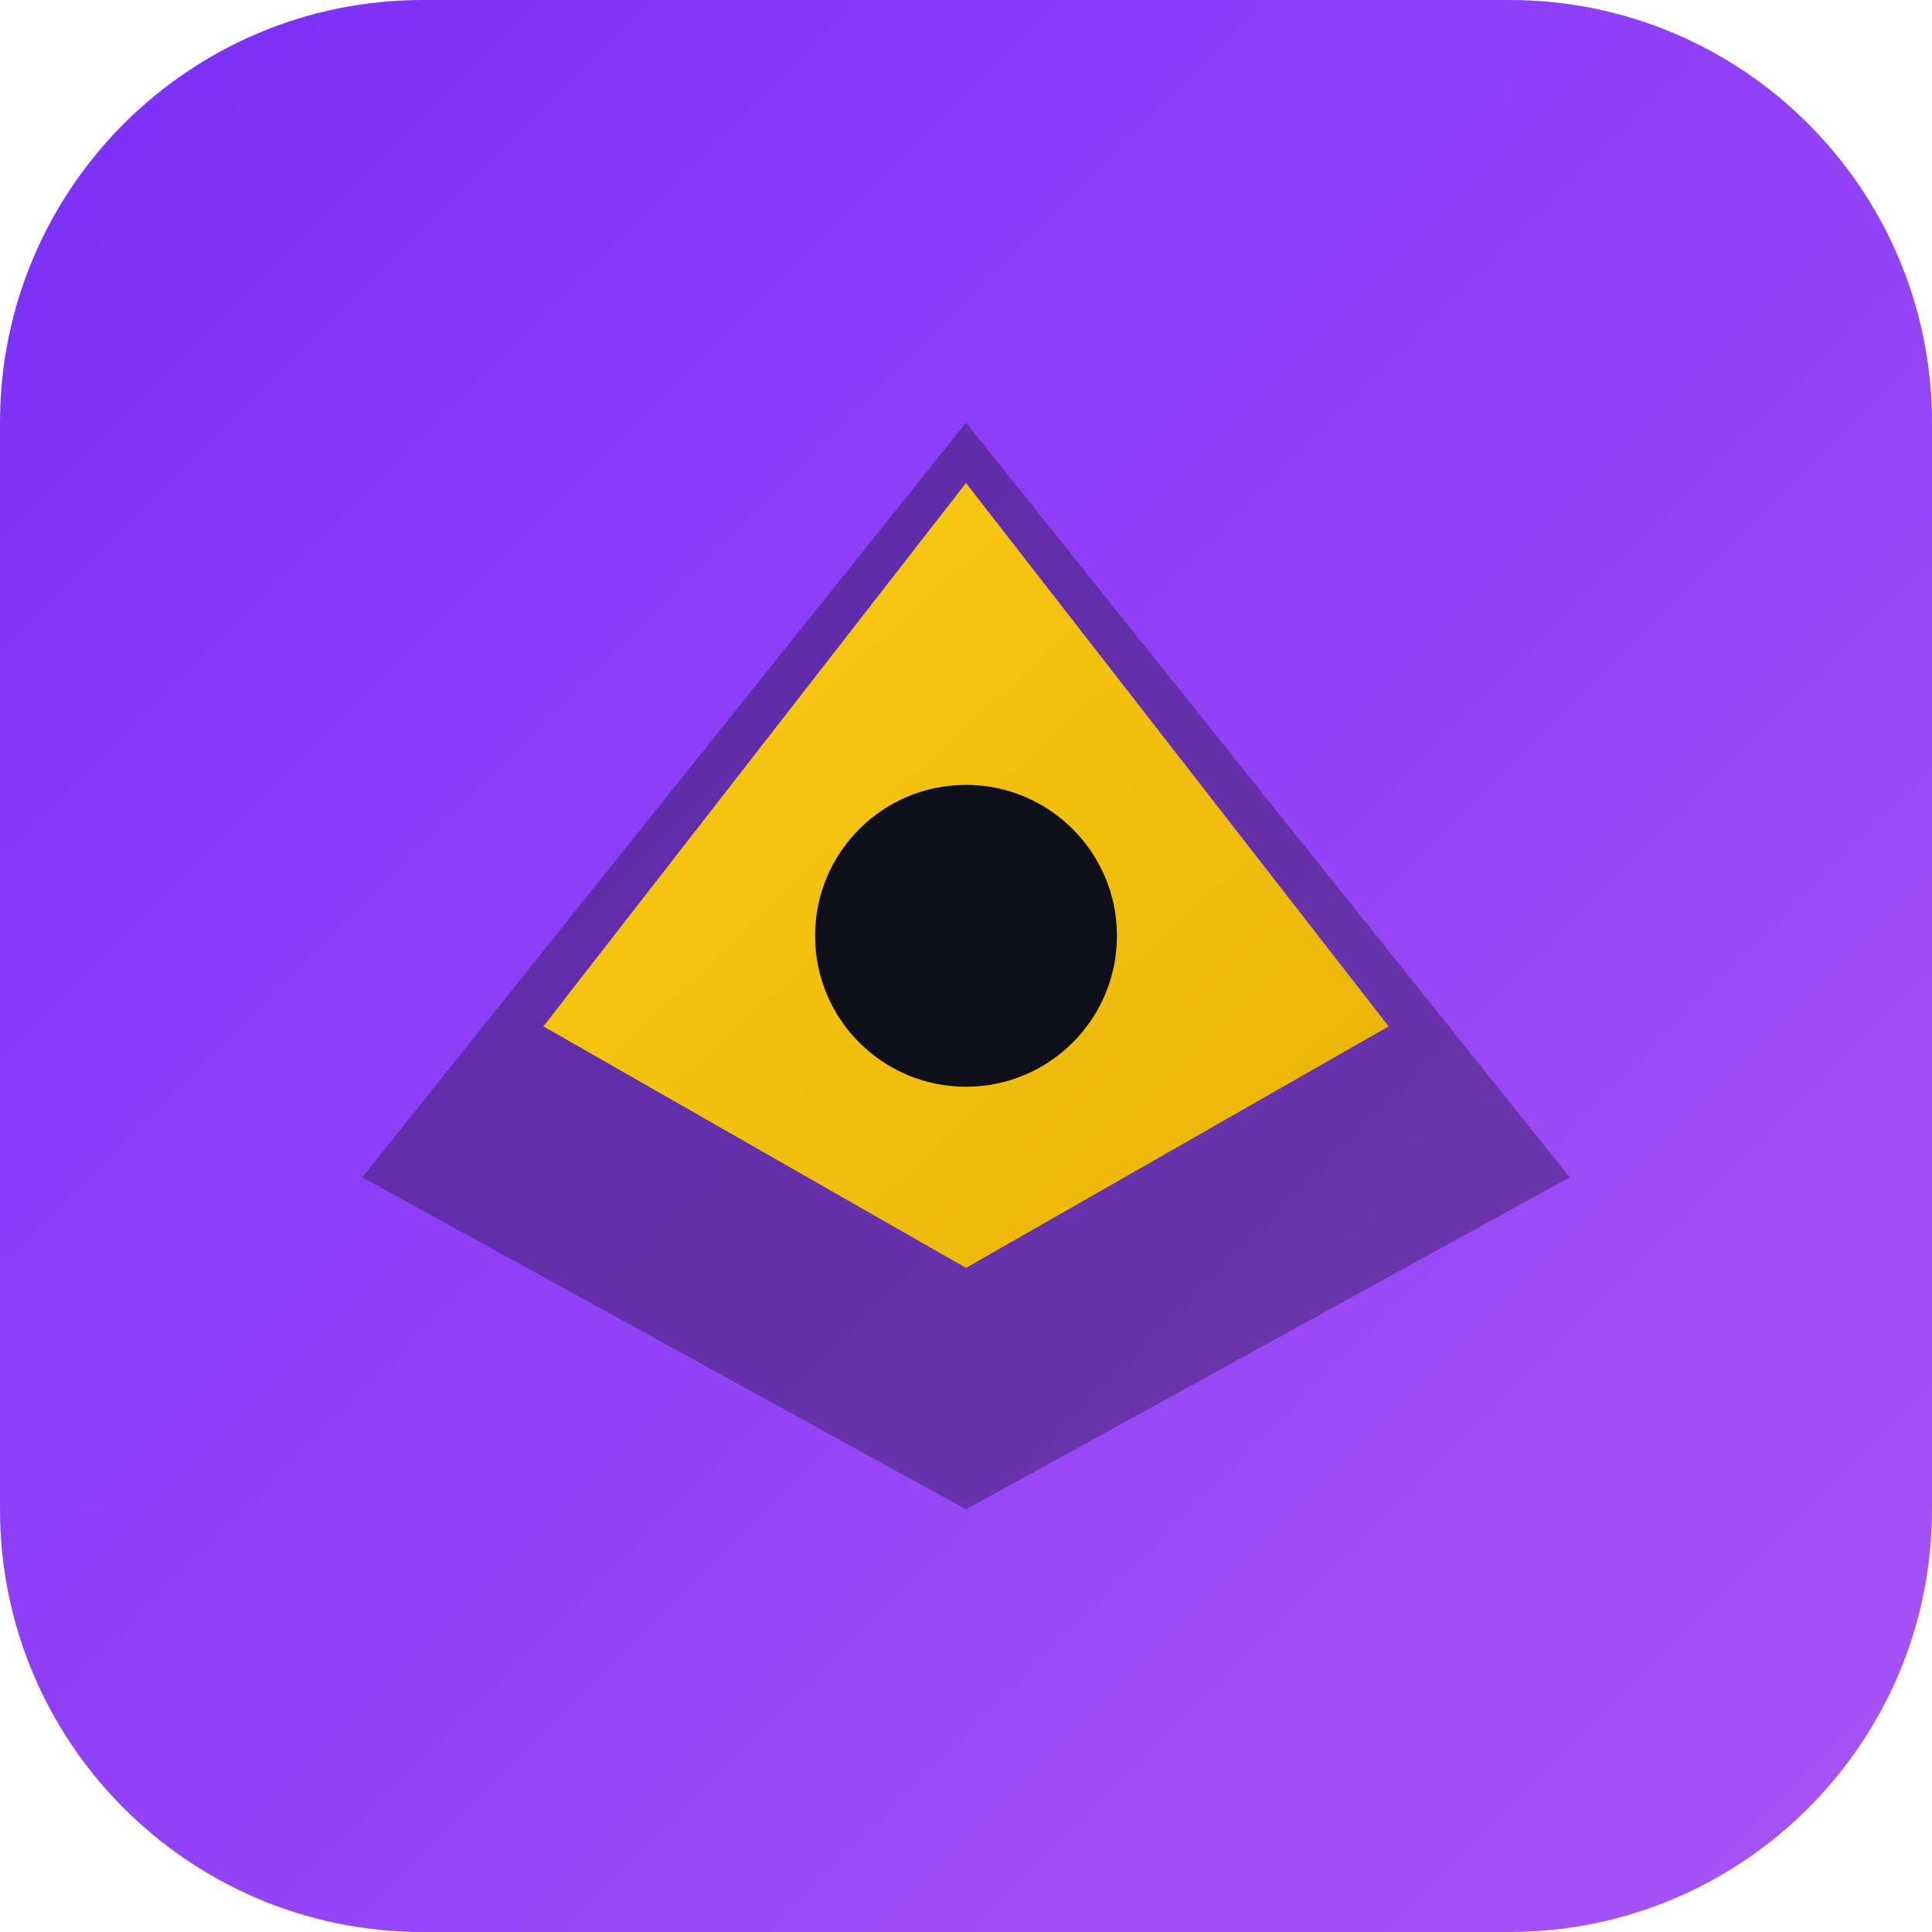
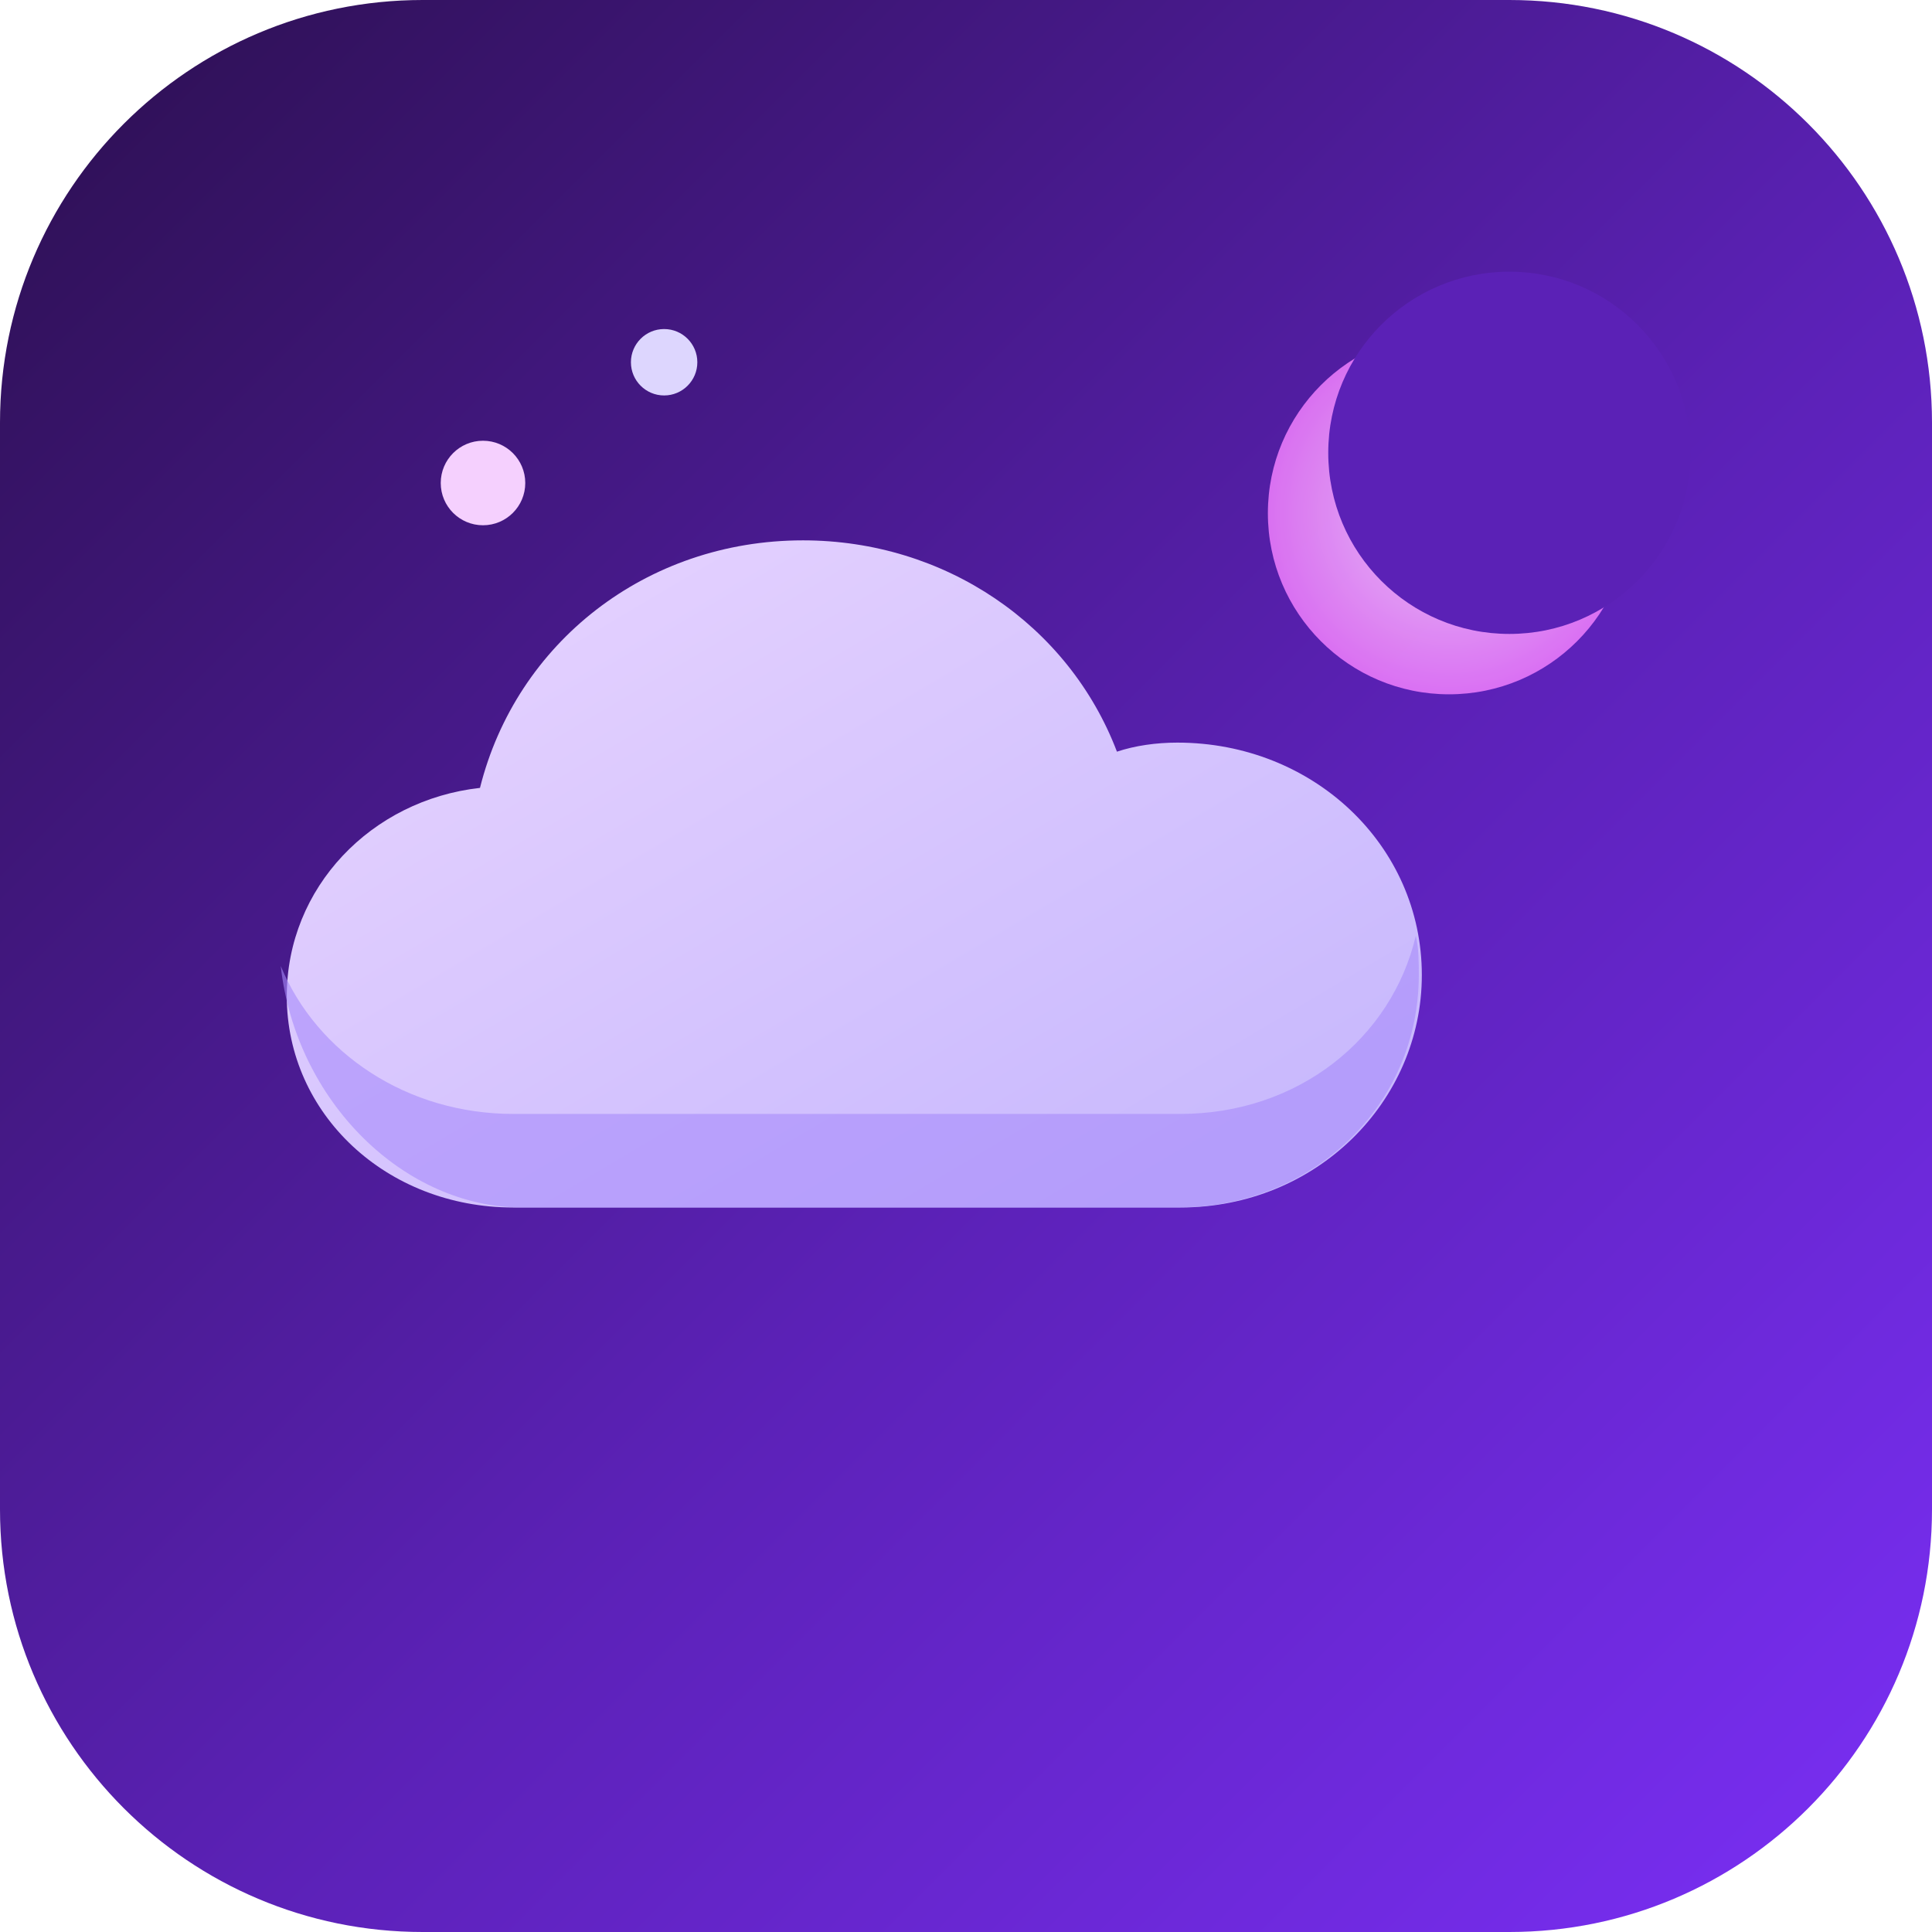
- <svg xmlns="http://www.w3.org/2000/svg" viewBox="0 0 64 64" role="img" aria-label="Sky Realms SMP">
+ <svg xmlns="http://www.w3.org/2000/svg" viewBox="0 0 64 64" role="img" aria-label="Sky Realms cloud logo">
  <defs>
    <linearGradient id="bg" x1="0" y1="0" x2="1" y2="1">
-       <stop offset="0%" stop-color="#7B2FF7" />
-       <stop offset="100%" stop-color="#A855F7" />
+       <stop offset="0%" stop-color="#2B0F4E" />
+       <stop offset="55%" stop-color="#5B21B6" />
+       <stop offset="100%" stop-color="#7B2FF7" />
    </linearGradient>
-     <linearGradient id="accent" x1="0" y1="0" x2="1" y2="1">
-       <stop offset="0%" stop-color="#FACC15" />
-       <stop offset="100%" stop-color="#EAB308" />
+     <linearGradient id="cloud" x1="0" y1="0" x2="1" y2="1">
+       <stop offset="0%" stop-color="#E9D5FF" />
+       <stop offset="100%" stop-color="#C4B5FD" />
    </linearGradient>
+     <radialGradient id="moon" cx="50%" cy="50%" r="50%">
+       <stop offset="0%" stop-color="#F5D0FE" />
+       <stop offset="100%" stop-color="#E879F9" />
+     </radialGradient>
  </defs>
  <rect width="64" height="64" rx="14" fill="url(#bg)" />
-   <path d="M12 39L32 14l20 25-20 11-20-11z" fill="rgba(15,15,26,0.35)" />
-   <path d="M32 16l14 18-14 8-14-8 14-18z" fill="url(#accent)" />
-   <circle cx="32" cy="31" r="5" fill="#0F0F1A" />
+   <circle cx="48" cy="17" r="6" fill="url(#moon)" opacity="0.9" />
+   <circle cx="50" cy="15" r="6" fill="#5B21B6" />
+   <circle cx="16" cy="16" r="1.4" fill="#F5D0FE" />
+   <circle cx="22" cy="12" r="1.1" fill="#DDD6FE" />
+   <path d="M17 40c-4.2 0-7.5-3.1-7.5-7 0-3.6 2.8-6.5 6.4-6.9 1.2-4.8 5.5-8.2 10.7-8.2 4.7 0 8.8 2.8 10.4 7 0.6-0.2 1.3-0.3 2-0.3 4.5 0 8.1 3.4 8.1 7.7 0 4.2-3.5 7.7-8 7.7H17z" fill="url(#cloud)" />
+   <path d="M17 40h22c4.5 0 8-3.4 8-7.7 0-0.4 0-0.9-0.1-1.3-0.8 3.4-3.9 5.9-7.8 5.9H17c-3.5 0-6.5-2-7.7-4.9 0.5 4.5 4.1 8 8 8z" fill="#A78BFA" opacity="0.6" />
</svg>
